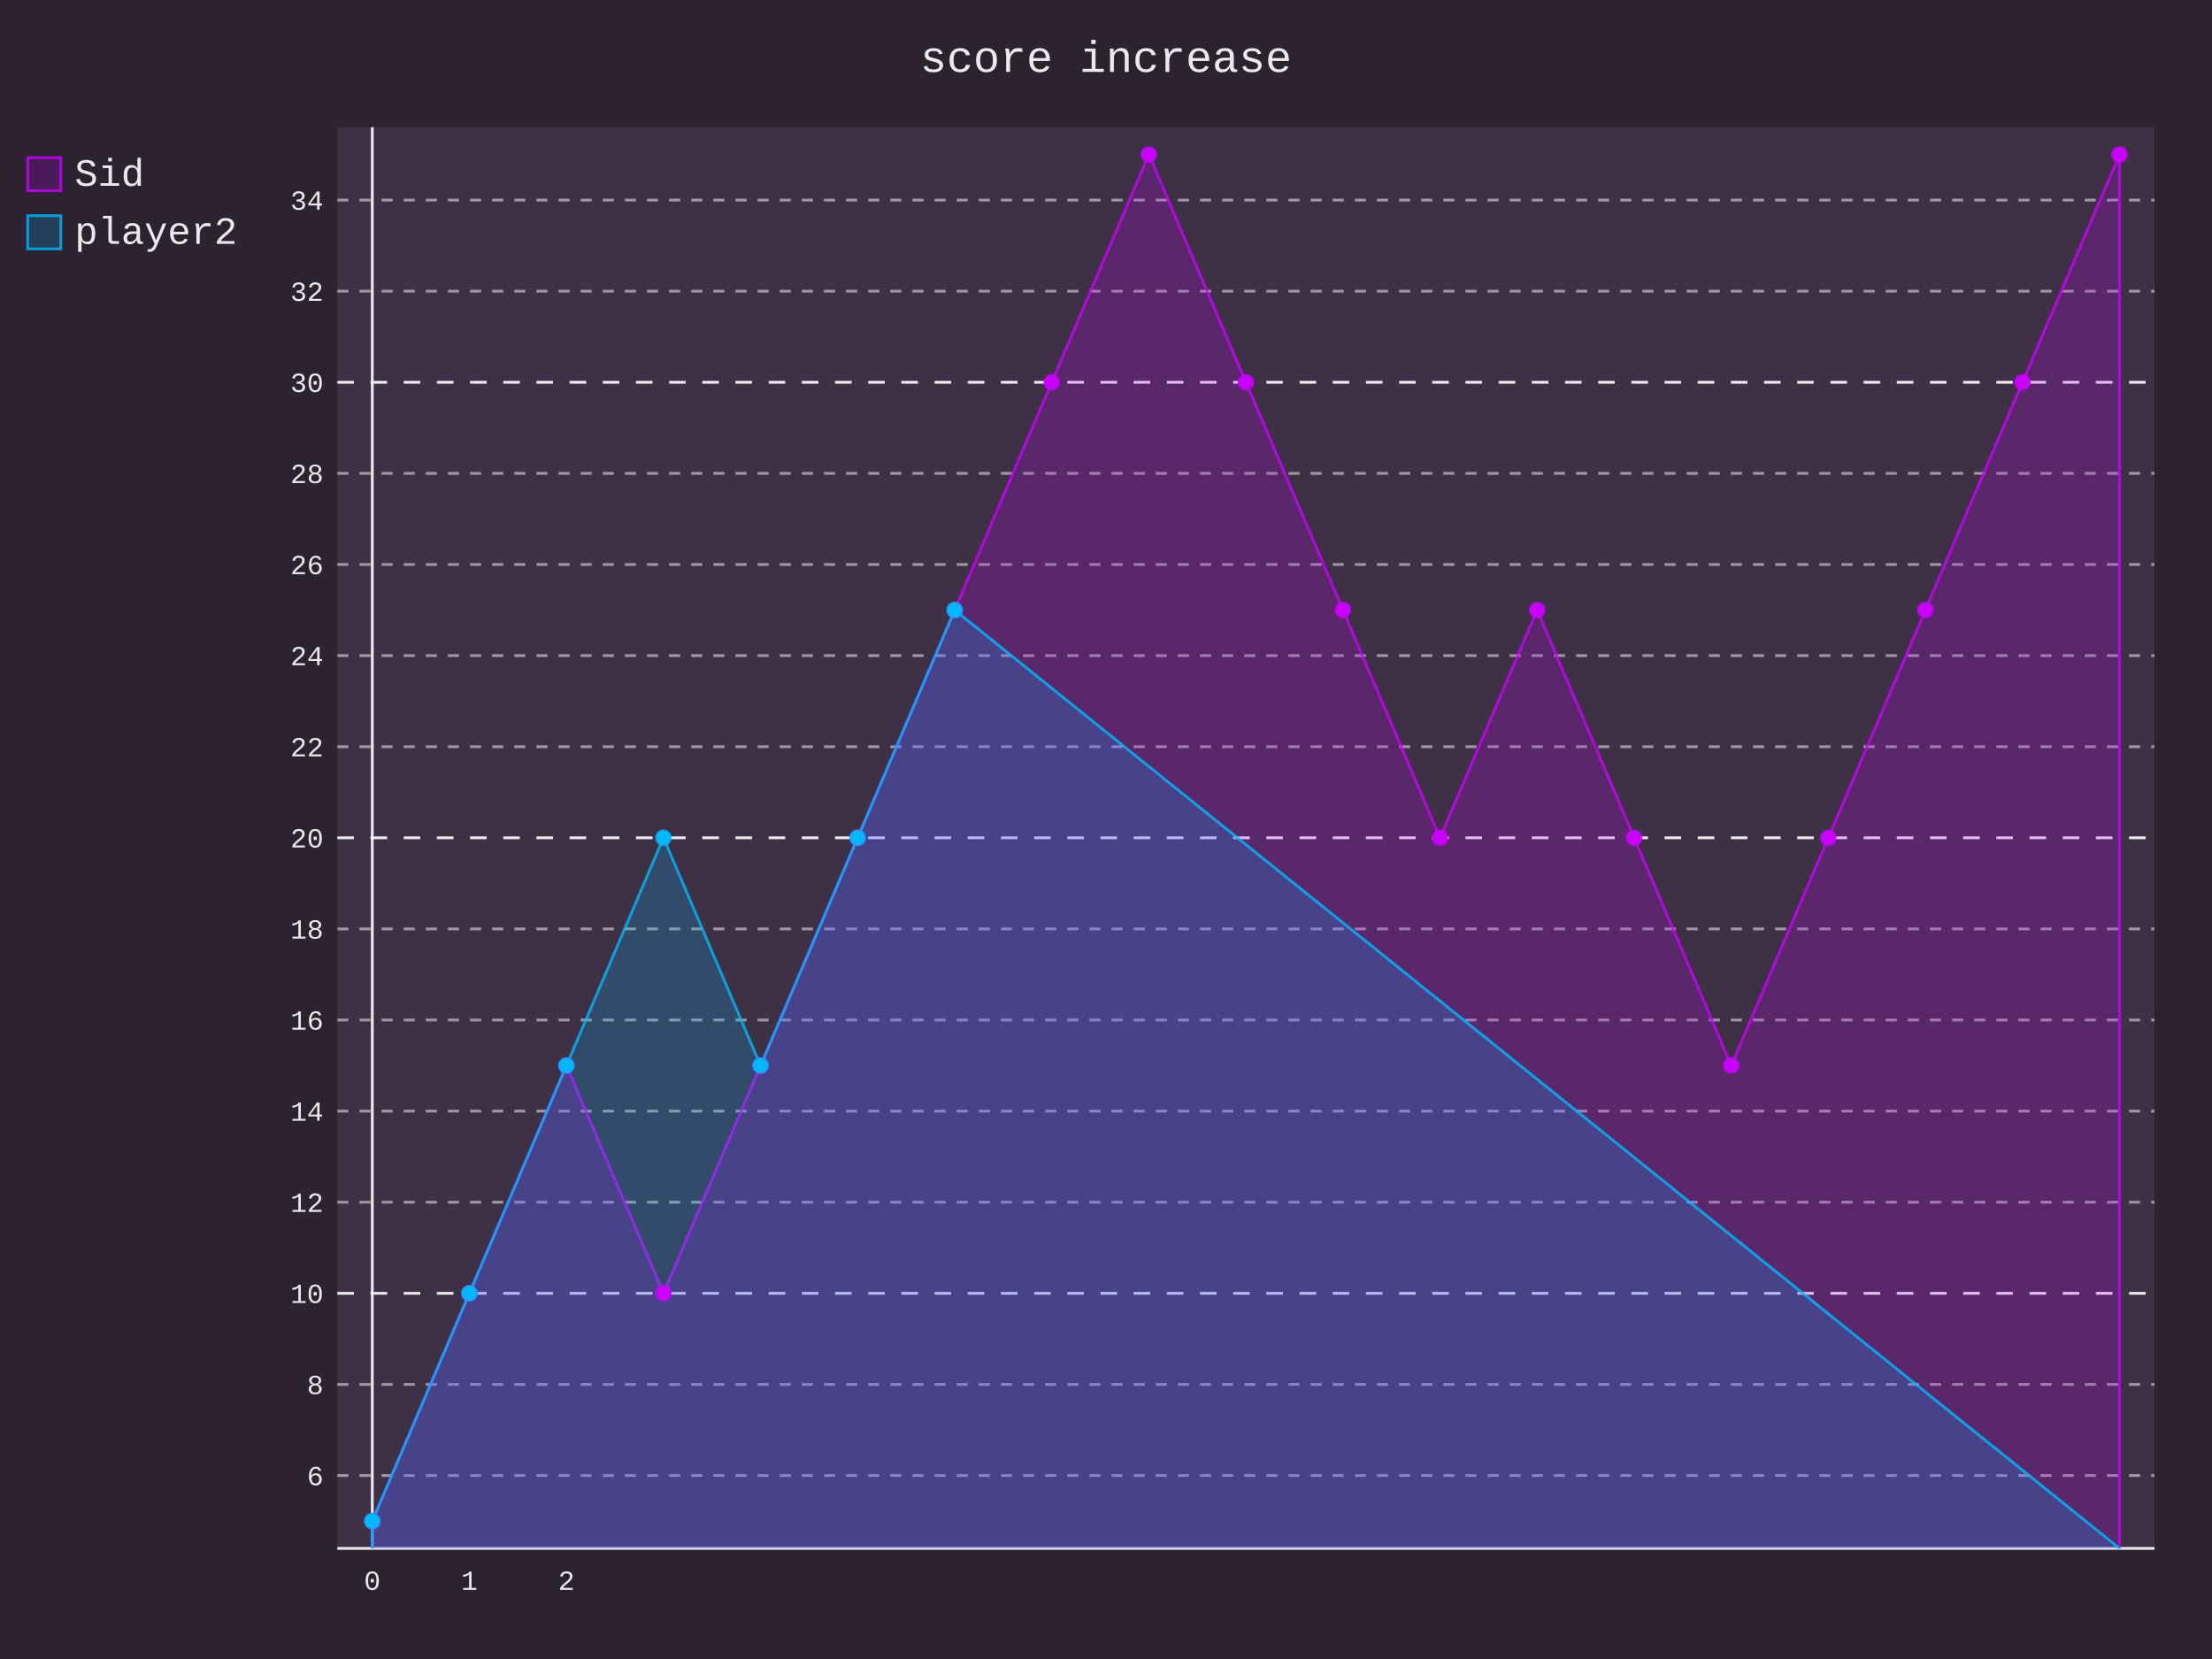
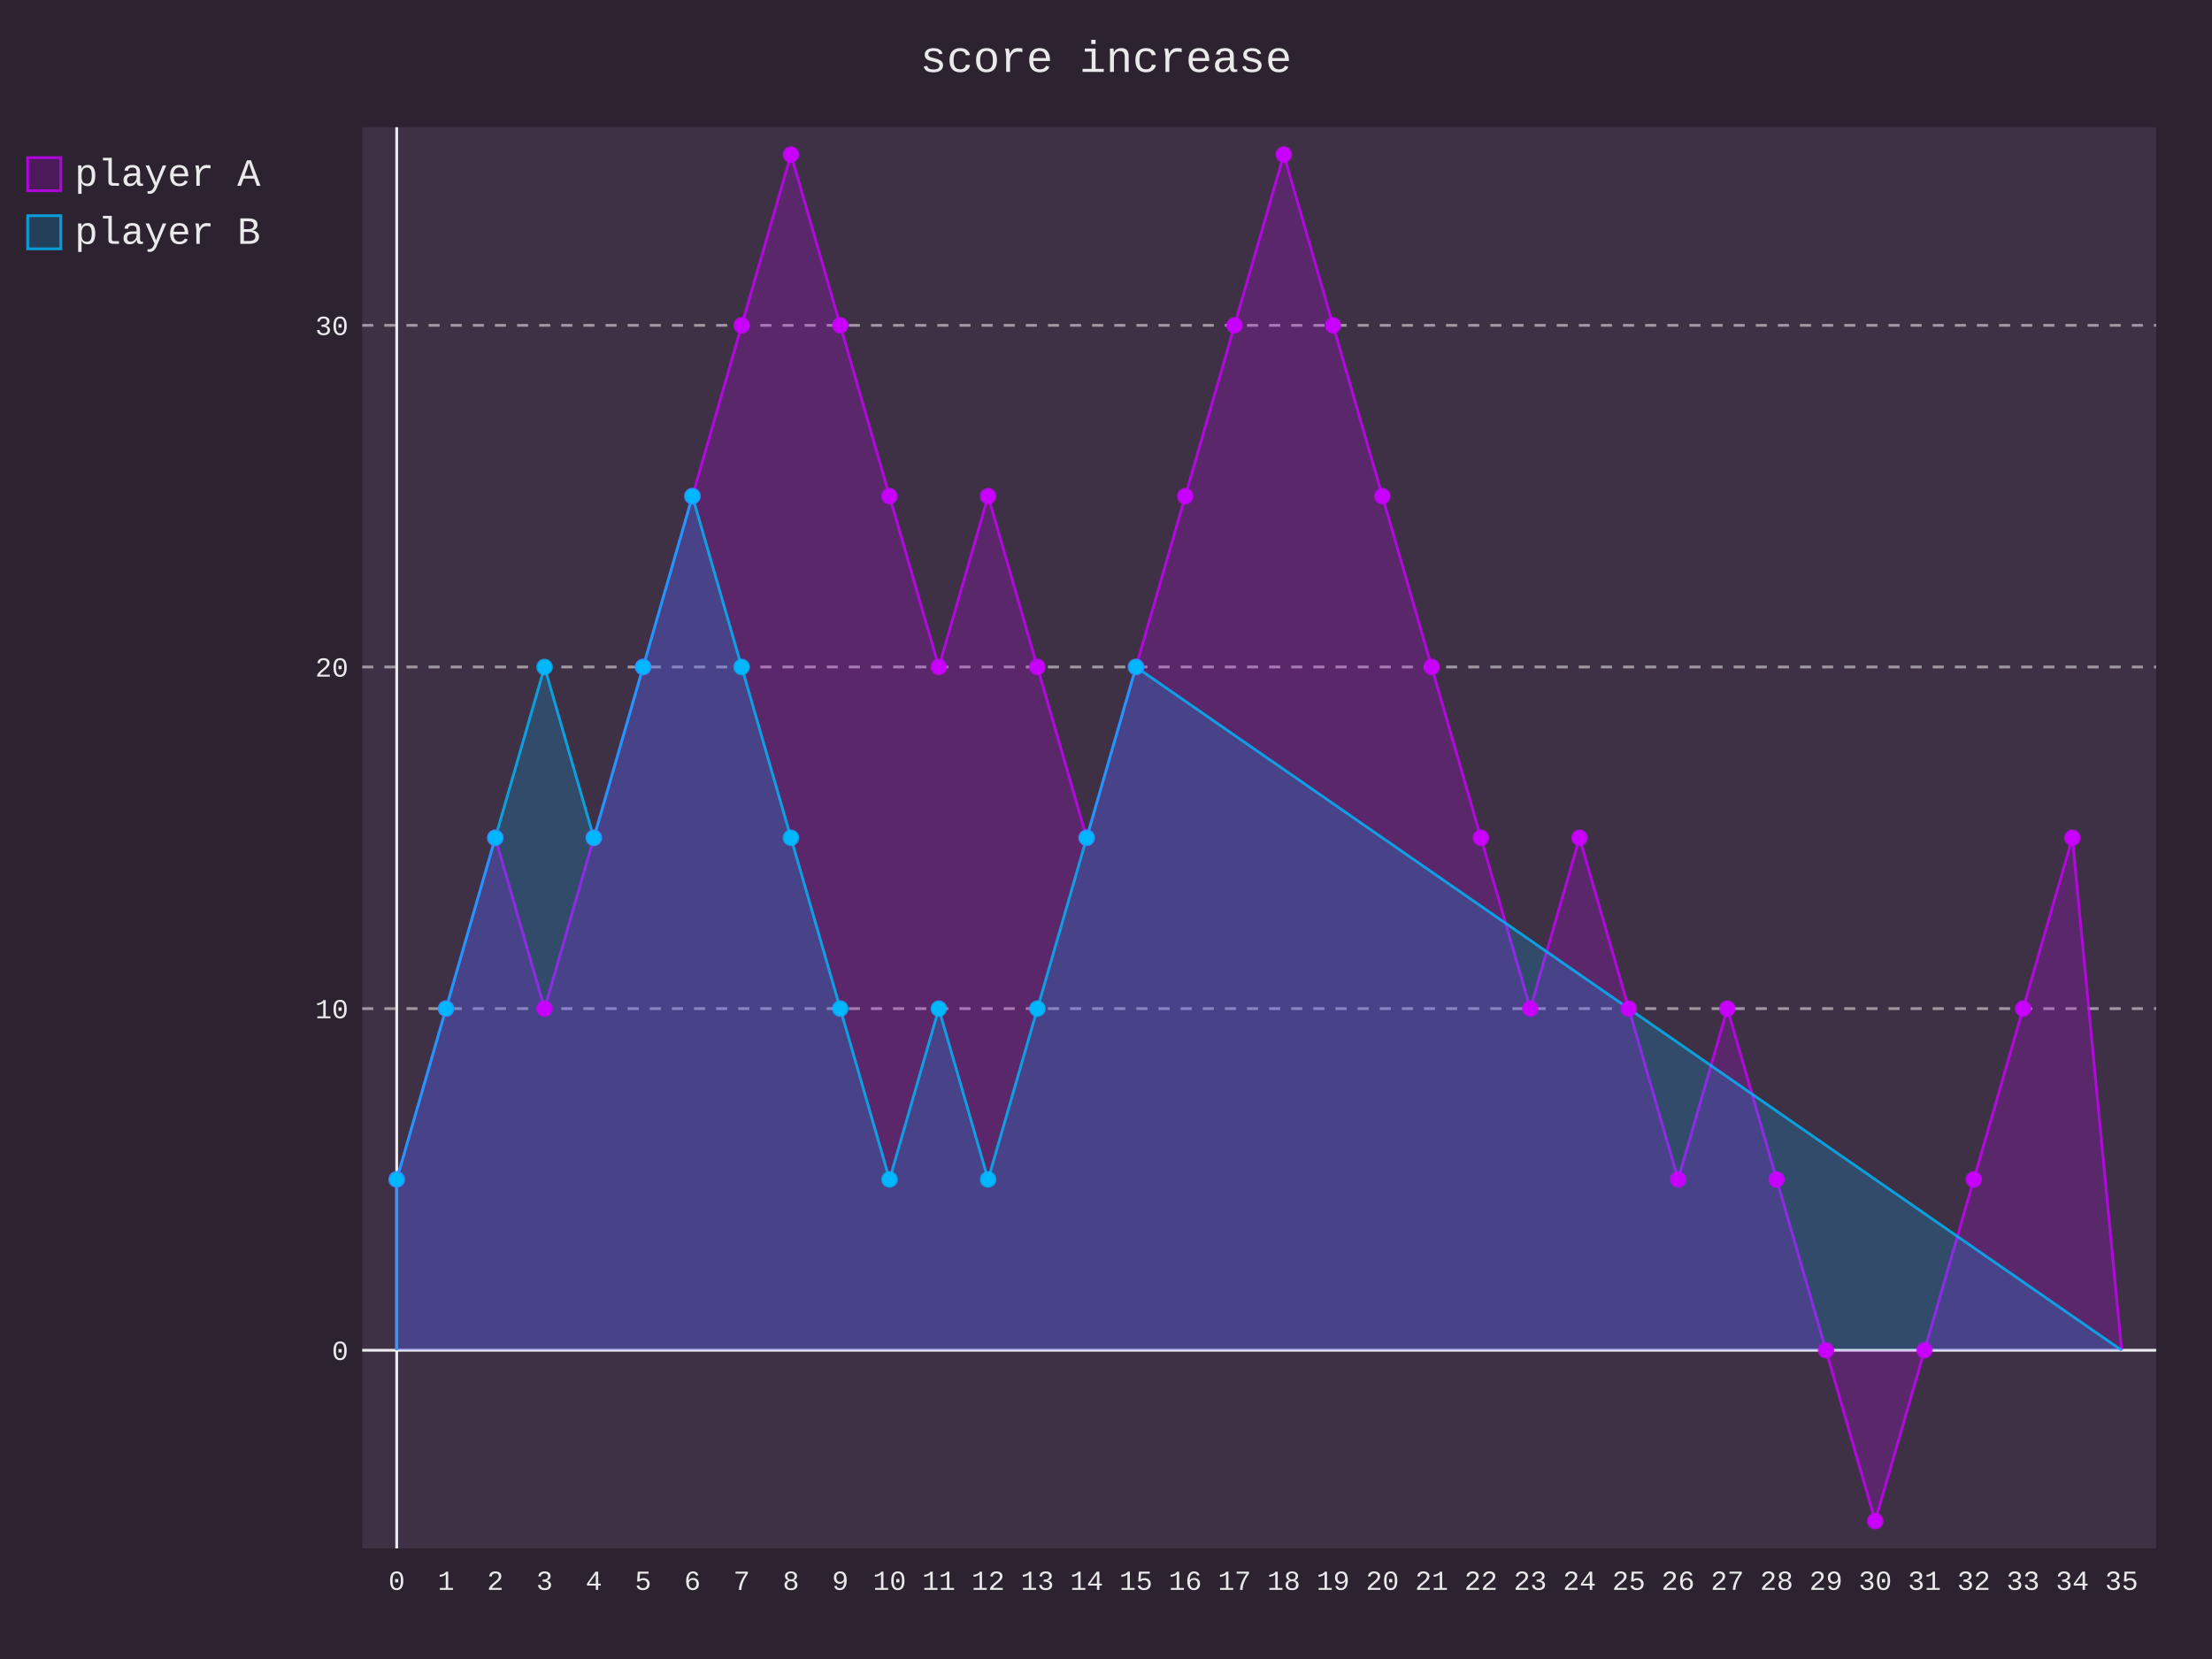
- <svg xmlns="http://www.w3.org/2000/svg" class="pygal-chart" id="chart-40569406-de63-4056-960d-ca2f43907de5" viewBox="0 0 800 600">
+ <svg xmlns="http://www.w3.org/2000/svg" class="pygal-chart" id="chart-6733fa36-c66f-4a1a-a010-1ed21ca081c4" viewBox="0 0 800 600">
  <defs>
-     <style type="text/css">#chart-40569406-de63-4056-960d-ca2f43907de5{-webkit-user-select:none;-webkit-font-smoothing:antialiased;font-family:Consolas,"Liberation Mono",Menlo,Courier,monospace}#chart-40569406-de63-4056-960d-ca2f43907de5 .title{font-family:Consolas,"Liberation Mono",Menlo,Courier,monospace;font-size:16px}#chart-40569406-de63-4056-960d-ca2f43907de5 .legends .legend text{font-family:Consolas,"Liberation Mono",Menlo,Courier,monospace;font-size:14px}#chart-40569406-de63-4056-960d-ca2f43907de5 .axis text{font-family:Consolas,"Liberation Mono",Menlo,Courier,monospace;font-size:10px}#chart-40569406-de63-4056-960d-ca2f43907de5 .axis text.major{font-family:Consolas,"Liberation Mono",Menlo,Courier,monospace;font-size:10px}#chart-40569406-de63-4056-960d-ca2f43907de5 .text-overlay text.value{font-family:Consolas,"Liberation Mono",Menlo,Courier,monospace;font-size:16px}#chart-40569406-de63-4056-960d-ca2f43907de5 .text-overlay text.label{font-family:Consolas,"Liberation Mono",Menlo,Courier,monospace;font-size:10px}#chart-40569406-de63-4056-960d-ca2f43907de5 .tooltip{font-family:Consolas,"Liberation Mono",Menlo,Courier,monospace;font-size:14px}#chart-40569406-de63-4056-960d-ca2f43907de5 text.no_data{font-family:Consolas,"Liberation Mono",Menlo,Courier,monospace;font-size:64px}
- #chart-40569406-de63-4056-960d-ca2f43907de5{background-color:#2c2230}#chart-40569406-de63-4056-960d-ca2f43907de5 path,#chart-40569406-de63-4056-960d-ca2f43907de5 line,#chart-40569406-de63-4056-960d-ca2f43907de5 rect,#chart-40569406-de63-4056-960d-ca2f43907de5 circle{-webkit-transition:250ms ease-in;-moz-transition:250ms ease-in;transition:250ms ease-in}#chart-40569406-de63-4056-960d-ca2f43907de5 .graph &gt; .background{fill:#2c2230}#chart-40569406-de63-4056-960d-ca2f43907de5 .plot &gt; .background{fill:#3f3145}#chart-40569406-de63-4056-960d-ca2f43907de5 .graph{fill:rgba(255,255,255,0.9)}#chart-40569406-de63-4056-960d-ca2f43907de5 text.no_data{fill:rgba(255,255,255,0.9)}#chart-40569406-de63-4056-960d-ca2f43907de5 .title{fill:rgba(255,255,255,0.9)}#chart-40569406-de63-4056-960d-ca2f43907de5 .legends .legend text{fill:rgba(255,255,255,0.9)}#chart-40569406-de63-4056-960d-ca2f43907de5 .legends .legend:hover text{fill:rgba(255,255,255,0.9)}#chart-40569406-de63-4056-960d-ca2f43907de5 .axis .line{stroke:rgba(255,255,255,0.9)}#chart-40569406-de63-4056-960d-ca2f43907de5 .axis .guide.line{stroke:rgba(255,255,255,0.5)}#chart-40569406-de63-4056-960d-ca2f43907de5 .axis .major.line{stroke:rgba(255,255,255,0.9)}#chart-40569406-de63-4056-960d-ca2f43907de5 .axis text.major{fill:rgba(255,255,255,0.9)}#chart-40569406-de63-4056-960d-ca2f43907de5 .axis.y .guides:hover .guide.line,#chart-40569406-de63-4056-960d-ca2f43907de5 .line-graph .axis.x .guides:hover .guide.line,#chart-40569406-de63-4056-960d-ca2f43907de5 .stackedline-graph .axis.x .guides:hover .guide.line,#chart-40569406-de63-4056-960d-ca2f43907de5 .xy-graph .axis.x .guides:hover .guide.line{stroke:rgba(255,255,255,0.9)}#chart-40569406-de63-4056-960d-ca2f43907de5 .axis .guides:hover text{fill:rgba(255,255,255,0.9)}#chart-40569406-de63-4056-960d-ca2f43907de5 .reactive{fill-opacity:.2;stroke-opacity:.8}#chart-40569406-de63-4056-960d-ca2f43907de5 .ci{stroke:rgba(255,255,255,0.9)}#chart-40569406-de63-4056-960d-ca2f43907de5 .reactive.active,#chart-40569406-de63-4056-960d-ca2f43907de5 .active .reactive{fill-opacity:.7;stroke-opacity:.9;stroke-width:4}#chart-40569406-de63-4056-960d-ca2f43907de5 .ci .reactive.active{stroke-width:1.5}#chart-40569406-de63-4056-960d-ca2f43907de5 .series text{fill:rgba(255,255,255,0.9)}#chart-40569406-de63-4056-960d-ca2f43907de5 .tooltip rect{fill:#3f3145;stroke:rgba(255,255,255,0.9);-webkit-transition:opacity 250ms ease-in;-moz-transition:opacity 250ms ease-in;transition:opacity 250ms ease-in}#chart-40569406-de63-4056-960d-ca2f43907de5 .tooltip .label{fill:rgba(255,255,255,0.9)}#chart-40569406-de63-4056-960d-ca2f43907de5 .tooltip .label{fill:rgba(255,255,255,0.9)}#chart-40569406-de63-4056-960d-ca2f43907de5 .tooltip .legend{font-size:.8em;fill:rgba(255,255,255,0.5)}#chart-40569406-de63-4056-960d-ca2f43907de5 .tooltip .x_label{font-size:.6em;fill:rgba(255,255,255,0.9)}#chart-40569406-de63-4056-960d-ca2f43907de5 .tooltip .xlink{font-size:.5em;text-decoration:underline}#chart-40569406-de63-4056-960d-ca2f43907de5 .tooltip .value{font-size:1.5em}#chart-40569406-de63-4056-960d-ca2f43907de5 .bound{font-size:.5em}#chart-40569406-de63-4056-960d-ca2f43907de5 .max-value{font-size:.75em;fill:rgba(255,255,255,0.5)}#chart-40569406-de63-4056-960d-ca2f43907de5 .map-element{fill:#3f3145;stroke:rgba(255,255,255,0.5) !important}#chart-40569406-de63-4056-960d-ca2f43907de5 .map-element .reactive{fill-opacity:inherit;stroke-opacity:inherit}#chart-40569406-de63-4056-960d-ca2f43907de5 .color-0,#chart-40569406-de63-4056-960d-ca2f43907de5 .color-0 a:visited{stroke:#c900fe;fill:#c900fe}#chart-40569406-de63-4056-960d-ca2f43907de5 .color-1,#chart-40569406-de63-4056-960d-ca2f43907de5 .color-1 a:visited{stroke:#01b8fe;fill:#01b8fe}#chart-40569406-de63-4056-960d-ca2f43907de5 .text-overlay .color-0 text{fill:black}#chart-40569406-de63-4056-960d-ca2f43907de5 .text-overlay .color-1 text{fill:black}
- #chart-40569406-de63-4056-960d-ca2f43907de5 text.no_data{text-anchor:middle}#chart-40569406-de63-4056-960d-ca2f43907de5 .guide.line{fill:none}#chart-40569406-de63-4056-960d-ca2f43907de5 .centered{text-anchor:middle}#chart-40569406-de63-4056-960d-ca2f43907de5 .title{text-anchor:middle}#chart-40569406-de63-4056-960d-ca2f43907de5 .legends .legend text{fill-opacity:1}#chart-40569406-de63-4056-960d-ca2f43907de5 .axis.x text{text-anchor:middle}#chart-40569406-de63-4056-960d-ca2f43907de5 .axis.x:not(.web) text[transform]{text-anchor:start}#chart-40569406-de63-4056-960d-ca2f43907de5 .axis.x:not(.web) text[transform].backwards{text-anchor:end}#chart-40569406-de63-4056-960d-ca2f43907de5 .axis.y text{text-anchor:end}#chart-40569406-de63-4056-960d-ca2f43907de5 .axis.y text[transform].backwards{text-anchor:start}#chart-40569406-de63-4056-960d-ca2f43907de5 .axis.y2 text{text-anchor:start}#chart-40569406-de63-4056-960d-ca2f43907de5 .axis.y2 text[transform].backwards{text-anchor:end}#chart-40569406-de63-4056-960d-ca2f43907de5 .axis .guide.line{stroke-dasharray:4,4}#chart-40569406-de63-4056-960d-ca2f43907de5 .axis .major.guide.line{stroke-dasharray:6,6}#chart-40569406-de63-4056-960d-ca2f43907de5 .horizontal .axis.y .guide.line,#chart-40569406-de63-4056-960d-ca2f43907de5 .horizontal .axis.y2 .guide.line,#chart-40569406-de63-4056-960d-ca2f43907de5 .vertical .axis.x .guide.line{opacity:0}#chart-40569406-de63-4056-960d-ca2f43907de5 .horizontal .axis.always_show .guide.line,#chart-40569406-de63-4056-960d-ca2f43907de5 .vertical .axis.always_show .guide.line{opacity:1 !important}#chart-40569406-de63-4056-960d-ca2f43907de5 .axis.y .guides:hover .guide.line,#chart-40569406-de63-4056-960d-ca2f43907de5 .axis.y2 .guides:hover .guide.line,#chart-40569406-de63-4056-960d-ca2f43907de5 .axis.x .guides:hover .guide.line{opacity:1}#chart-40569406-de63-4056-960d-ca2f43907de5 .axis .guides:hover text{opacity:1}#chart-40569406-de63-4056-960d-ca2f43907de5 .nofill{fill:none}#chart-40569406-de63-4056-960d-ca2f43907de5 .subtle-fill{fill-opacity:.2}#chart-40569406-de63-4056-960d-ca2f43907de5 .dot{stroke-width:1px;fill-opacity:1}#chart-40569406-de63-4056-960d-ca2f43907de5 .dot.active{stroke-width:5px}#chart-40569406-de63-4056-960d-ca2f43907de5 .dot.negative{fill:transparent}#chart-40569406-de63-4056-960d-ca2f43907de5 text,#chart-40569406-de63-4056-960d-ca2f43907de5 tspan{stroke:none !important}#chart-40569406-de63-4056-960d-ca2f43907de5 .series text.active{opacity:1}#chart-40569406-de63-4056-960d-ca2f43907de5 .tooltip rect{fill-opacity:.95;stroke-width:.5}#chart-40569406-de63-4056-960d-ca2f43907de5 .tooltip text{fill-opacity:1}#chart-40569406-de63-4056-960d-ca2f43907de5 .showable{visibility:hidden}#chart-40569406-de63-4056-960d-ca2f43907de5 .showable.shown{visibility:visible}#chart-40569406-de63-4056-960d-ca2f43907de5 .gauge-background{fill:rgba(229,229,229,1);stroke:none}#chart-40569406-de63-4056-960d-ca2f43907de5 .bg-lines{stroke:#2c2230;stroke-width:2px}</style>
+     <style type="text/css">#chart-6733fa36-c66f-4a1a-a010-1ed21ca081c4{-webkit-user-select:none;-webkit-font-smoothing:antialiased;font-family:Consolas,"Liberation Mono",Menlo,Courier,monospace}#chart-6733fa36-c66f-4a1a-a010-1ed21ca081c4 .title{font-family:Consolas,"Liberation Mono",Menlo,Courier,monospace;font-size:16px}#chart-6733fa36-c66f-4a1a-a010-1ed21ca081c4 .legends .legend text{font-family:Consolas,"Liberation Mono",Menlo,Courier,monospace;font-size:14px}#chart-6733fa36-c66f-4a1a-a010-1ed21ca081c4 .axis text{font-family:Consolas,"Liberation Mono",Menlo,Courier,monospace;font-size:10px}#chart-6733fa36-c66f-4a1a-a010-1ed21ca081c4 .axis text.major{font-family:Consolas,"Liberation Mono",Menlo,Courier,monospace;font-size:10px}#chart-6733fa36-c66f-4a1a-a010-1ed21ca081c4 .text-overlay text.value{font-family:Consolas,"Liberation Mono",Menlo,Courier,monospace;font-size:16px}#chart-6733fa36-c66f-4a1a-a010-1ed21ca081c4 .text-overlay text.label{font-family:Consolas,"Liberation Mono",Menlo,Courier,monospace;font-size:10px}#chart-6733fa36-c66f-4a1a-a010-1ed21ca081c4 .tooltip{font-family:Consolas,"Liberation Mono",Menlo,Courier,monospace;font-size:14px}#chart-6733fa36-c66f-4a1a-a010-1ed21ca081c4 text.no_data{font-family:Consolas,"Liberation Mono",Menlo,Courier,monospace;font-size:64px}
+ #chart-6733fa36-c66f-4a1a-a010-1ed21ca081c4{background-color:#2c2230}#chart-6733fa36-c66f-4a1a-a010-1ed21ca081c4 path,#chart-6733fa36-c66f-4a1a-a010-1ed21ca081c4 line,#chart-6733fa36-c66f-4a1a-a010-1ed21ca081c4 rect,#chart-6733fa36-c66f-4a1a-a010-1ed21ca081c4 circle{-webkit-transition:250ms ease-in;-moz-transition:250ms ease-in;transition:250ms ease-in}#chart-6733fa36-c66f-4a1a-a010-1ed21ca081c4 .graph &gt; .background{fill:#2c2230}#chart-6733fa36-c66f-4a1a-a010-1ed21ca081c4 .plot &gt; .background{fill:#3f3145}#chart-6733fa36-c66f-4a1a-a010-1ed21ca081c4 .graph{fill:rgba(255,255,255,0.9)}#chart-6733fa36-c66f-4a1a-a010-1ed21ca081c4 text.no_data{fill:rgba(255,255,255,0.9)}#chart-6733fa36-c66f-4a1a-a010-1ed21ca081c4 .title{fill:rgba(255,255,255,0.9)}#chart-6733fa36-c66f-4a1a-a010-1ed21ca081c4 .legends .legend text{fill:rgba(255,255,255,0.9)}#chart-6733fa36-c66f-4a1a-a010-1ed21ca081c4 .legends .legend:hover text{fill:rgba(255,255,255,0.9)}#chart-6733fa36-c66f-4a1a-a010-1ed21ca081c4 .axis .line{stroke:rgba(255,255,255,0.9)}#chart-6733fa36-c66f-4a1a-a010-1ed21ca081c4 .axis .guide.line{stroke:rgba(255,255,255,0.5)}#chart-6733fa36-c66f-4a1a-a010-1ed21ca081c4 .axis .major.line{stroke:rgba(255,255,255,0.9)}#chart-6733fa36-c66f-4a1a-a010-1ed21ca081c4 .axis text.major{fill:rgba(255,255,255,0.9)}#chart-6733fa36-c66f-4a1a-a010-1ed21ca081c4 .axis.y .guides:hover .guide.line,#chart-6733fa36-c66f-4a1a-a010-1ed21ca081c4 .line-graph .axis.x .guides:hover .guide.line,#chart-6733fa36-c66f-4a1a-a010-1ed21ca081c4 .stackedline-graph .axis.x .guides:hover .guide.line,#chart-6733fa36-c66f-4a1a-a010-1ed21ca081c4 .xy-graph .axis.x .guides:hover .guide.line{stroke:rgba(255,255,255,0.9)}#chart-6733fa36-c66f-4a1a-a010-1ed21ca081c4 .axis .guides:hover text{fill:rgba(255,255,255,0.9)}#chart-6733fa36-c66f-4a1a-a010-1ed21ca081c4 .reactive{fill-opacity:.2;stroke-opacity:.8}#chart-6733fa36-c66f-4a1a-a010-1ed21ca081c4 .ci{stroke:rgba(255,255,255,0.9)}#chart-6733fa36-c66f-4a1a-a010-1ed21ca081c4 .reactive.active,#chart-6733fa36-c66f-4a1a-a010-1ed21ca081c4 .active .reactive{fill-opacity:.7;stroke-opacity:.9;stroke-width:4}#chart-6733fa36-c66f-4a1a-a010-1ed21ca081c4 .ci .reactive.active{stroke-width:1.5}#chart-6733fa36-c66f-4a1a-a010-1ed21ca081c4 .series text{fill:rgba(255,255,255,0.9)}#chart-6733fa36-c66f-4a1a-a010-1ed21ca081c4 .tooltip rect{fill:#3f3145;stroke:rgba(255,255,255,0.9);-webkit-transition:opacity 250ms ease-in;-moz-transition:opacity 250ms ease-in;transition:opacity 250ms ease-in}#chart-6733fa36-c66f-4a1a-a010-1ed21ca081c4 .tooltip .label{fill:rgba(255,255,255,0.9)}#chart-6733fa36-c66f-4a1a-a010-1ed21ca081c4 .tooltip .label{fill:rgba(255,255,255,0.9)}#chart-6733fa36-c66f-4a1a-a010-1ed21ca081c4 .tooltip .legend{font-size:.8em;fill:rgba(255,255,255,0.5)}#chart-6733fa36-c66f-4a1a-a010-1ed21ca081c4 .tooltip .x_label{font-size:.6em;fill:rgba(255,255,255,0.9)}#chart-6733fa36-c66f-4a1a-a010-1ed21ca081c4 .tooltip .xlink{font-size:.5em;text-decoration:underline}#chart-6733fa36-c66f-4a1a-a010-1ed21ca081c4 .tooltip .value{font-size:1.5em}#chart-6733fa36-c66f-4a1a-a010-1ed21ca081c4 .bound{font-size:.5em}#chart-6733fa36-c66f-4a1a-a010-1ed21ca081c4 .max-value{font-size:.75em;fill:rgba(255,255,255,0.5)}#chart-6733fa36-c66f-4a1a-a010-1ed21ca081c4 .map-element{fill:#3f3145;stroke:rgba(255,255,255,0.5) !important}#chart-6733fa36-c66f-4a1a-a010-1ed21ca081c4 .map-element .reactive{fill-opacity:inherit;stroke-opacity:inherit}#chart-6733fa36-c66f-4a1a-a010-1ed21ca081c4 .color-0,#chart-6733fa36-c66f-4a1a-a010-1ed21ca081c4 .color-0 a:visited{stroke:#c900fe;fill:#c900fe}#chart-6733fa36-c66f-4a1a-a010-1ed21ca081c4 .color-1,#chart-6733fa36-c66f-4a1a-a010-1ed21ca081c4 .color-1 a:visited{stroke:#01b8fe;fill:#01b8fe}#chart-6733fa36-c66f-4a1a-a010-1ed21ca081c4 .text-overlay .color-0 text{fill:black}#chart-6733fa36-c66f-4a1a-a010-1ed21ca081c4 .text-overlay .color-1 text{fill:black}
+ #chart-6733fa36-c66f-4a1a-a010-1ed21ca081c4 text.no_data{text-anchor:middle}#chart-6733fa36-c66f-4a1a-a010-1ed21ca081c4 .guide.line{fill:none}#chart-6733fa36-c66f-4a1a-a010-1ed21ca081c4 .centered{text-anchor:middle}#chart-6733fa36-c66f-4a1a-a010-1ed21ca081c4 .title{text-anchor:middle}#chart-6733fa36-c66f-4a1a-a010-1ed21ca081c4 .legends .legend text{fill-opacity:1}#chart-6733fa36-c66f-4a1a-a010-1ed21ca081c4 .axis.x text{text-anchor:middle}#chart-6733fa36-c66f-4a1a-a010-1ed21ca081c4 .axis.x:not(.web) text[transform]{text-anchor:start}#chart-6733fa36-c66f-4a1a-a010-1ed21ca081c4 .axis.x:not(.web) text[transform].backwards{text-anchor:end}#chart-6733fa36-c66f-4a1a-a010-1ed21ca081c4 .axis.y text{text-anchor:end}#chart-6733fa36-c66f-4a1a-a010-1ed21ca081c4 .axis.y text[transform].backwards{text-anchor:start}#chart-6733fa36-c66f-4a1a-a010-1ed21ca081c4 .axis.y2 text{text-anchor:start}#chart-6733fa36-c66f-4a1a-a010-1ed21ca081c4 .axis.y2 text[transform].backwards{text-anchor:end}#chart-6733fa36-c66f-4a1a-a010-1ed21ca081c4 .axis .guide.line{stroke-dasharray:4,4}#chart-6733fa36-c66f-4a1a-a010-1ed21ca081c4 .axis .major.guide.line{stroke-dasharray:6,6}#chart-6733fa36-c66f-4a1a-a010-1ed21ca081c4 .horizontal .axis.y .guide.line,#chart-6733fa36-c66f-4a1a-a010-1ed21ca081c4 .horizontal .axis.y2 .guide.line,#chart-6733fa36-c66f-4a1a-a010-1ed21ca081c4 .vertical .axis.x .guide.line{opacity:0}#chart-6733fa36-c66f-4a1a-a010-1ed21ca081c4 .horizontal .axis.always_show .guide.line,#chart-6733fa36-c66f-4a1a-a010-1ed21ca081c4 .vertical .axis.always_show .guide.line{opacity:1 !important}#chart-6733fa36-c66f-4a1a-a010-1ed21ca081c4 .axis.y .guides:hover .guide.line,#chart-6733fa36-c66f-4a1a-a010-1ed21ca081c4 .axis.y2 .guides:hover .guide.line,#chart-6733fa36-c66f-4a1a-a010-1ed21ca081c4 .axis.x .guides:hover .guide.line{opacity:1}#chart-6733fa36-c66f-4a1a-a010-1ed21ca081c4 .axis .guides:hover text{opacity:1}#chart-6733fa36-c66f-4a1a-a010-1ed21ca081c4 .nofill{fill:none}#chart-6733fa36-c66f-4a1a-a010-1ed21ca081c4 .subtle-fill{fill-opacity:.2}#chart-6733fa36-c66f-4a1a-a010-1ed21ca081c4 .dot{stroke-width:1px;fill-opacity:1}#chart-6733fa36-c66f-4a1a-a010-1ed21ca081c4 .dot.active{stroke-width:5px}#chart-6733fa36-c66f-4a1a-a010-1ed21ca081c4 .dot.negative{fill:transparent}#chart-6733fa36-c66f-4a1a-a010-1ed21ca081c4 text,#chart-6733fa36-c66f-4a1a-a010-1ed21ca081c4 tspan{stroke:none !important}#chart-6733fa36-c66f-4a1a-a010-1ed21ca081c4 .series text.active{opacity:1}#chart-6733fa36-c66f-4a1a-a010-1ed21ca081c4 .tooltip rect{fill-opacity:.95;stroke-width:.5}#chart-6733fa36-c66f-4a1a-a010-1ed21ca081c4 .tooltip text{fill-opacity:1}#chart-6733fa36-c66f-4a1a-a010-1ed21ca081c4 .showable{visibility:hidden}#chart-6733fa36-c66f-4a1a-a010-1ed21ca081c4 .showable.shown{visibility:visible}#chart-6733fa36-c66f-4a1a-a010-1ed21ca081c4 .gauge-background{fill:rgba(229,229,229,1);stroke:none}#chart-6733fa36-c66f-4a1a-a010-1ed21ca081c4 .bg-lines{stroke:#2c2230;stroke-width:2px}</style>
  </defs>
  <g class="graph line-graph vertical">
    <rect class="background" height="600" width="800" x="0" y="0" />
-     <g class="plot" transform="translate(122, 46)">
-       <rect class="background" height="514" width="657.2" x="0" y="0" />
+     <g class="plot" transform="translate(131, 46)">
+       <rect class="background" height="514" width="648.8" x="0" y="0" />
      <g class="axis y always_show">
-         <path class="line" d="M0 514 h657.2" />
-         <g class="guides">
-           <path class="guide line" d="M0 487.641 h657.2" />
-           <text class="" x="-5" y="491.141">6</text>
-         </g>
-         <g class="guides">
-           <path class="guide line" d="M0 454.692 h657.2" />
-           <text class="" x="-5" y="458.192">8</text>
-         </g>
-         <g class="guides">
-           <path class="major guide line" d="M0 421.744 h657.2" />
-           <text class="major" x="-5" y="425.244">10</text>
-         </g>
-         <g class="guides">
-           <path class="guide line" d="M0 388.795 h657.2" />
-           <text class="" x="-5" y="392.295">12</text>
-         </g>
-         <g class="guides">
-           <path class="guide line" d="M0 355.846 h657.2" />
-           <text class="" x="-5" y="359.346">14</text>
-         </g>
-         <g class="guides">
-           <path class="guide line" d="M0 322.897 h657.2" />
-           <text class="" x="-5" y="326.397">16</text>
-         </g>
-         <g class="guides">
-           <path class="guide line" d="M0 289.949 h657.2" />
-           <text class="" x="-5" y="293.449">18</text>
-         </g>
-         <g class="guides">
-           <path class="major guide line" d="M0 257 h657.2" />
-           <text class="major" x="-5" y="260.5">20</text>
-         </g>
-         <g class="guides">
-           <path class="guide line" d="M0 224.051 h657.2" />
-           <text class="" x="-5" y="227.551">22</text>
-         </g>
-         <g class="guides">
-           <path class="guide line" d="M0 191.103 h657.2" />
-           <text class="" x="-5" y="194.603">24</text>
-         </g>
-         <g class="guides">
-           <path class="guide line" d="M0 158.154 h657.2" />
-           <text class="" x="-5" y="161.654">26</text>
-         </g>
-         <g class="guides">
-           <path class="guide line" d="M0 125.205 h657.2" />
-           <text class="" x="-5" y="128.705">28</text>
-         </g>
-         <g class="guides">
-           <path class="major guide line" d="M0 92.256 h657.2" />
-           <text class="major" x="-5" y="95.756">30</text>
-         </g>
-         <g class="guides">
-           <path class="guide line" d="M0 59.308 h657.2" />
-           <text class="" x="-5" y="62.808">32</text>
-         </g>
-         <g class="guides">
-           <path class="guide line" d="M0 26.359 h657.2" />
-           <text class="" x="-5" y="29.859">34</text>
+         <g class="guides">
+           <path class="axis major line" d="M0 442.337 h648.8" />
+           <text class="major" x="-5" y="445.837">0</text>
+         </g>
+         <g class="guides">
+           <path class="guide line" d="M0 318.779 h648.8" />
+           <text class="" x="-5" y="322.279">10</text>
+         </g>
+         <g class="guides">
+           <path class="guide line" d="M0 195.221 h648.8" />
+           <text class="" x="-5" y="198.721">20</text>
+         </g>
+         <g class="guides">
+           <path class="guide line" d="M0 71.663 h648.8" />
+           <text class="" x="-5" y="75.163">30</text>
        </g>
      </g>
      <g class="axis x">
        <g class="guides">
-           <path class="axis line" d="M12.638 0 v514" />
-           <text class="" x="12.638" y="529.0">0</text>
-         </g>
-         <g class="guides">
-           <path class="guide line" d="M47.745 0 v514" />
-           <text class="" x="47.745" y="529.0">1</text>
-         </g>
-         <g class="guides">
-           <path class="guide line" d="M82.852 0 v514" />
-           <text class="" x="82.852" y="529.0">2</text>
+           <path class="axis line" d="M12.477 0 v514" />
+           <text class="" x="12.477" y="529.0">0</text>
+         </g>
+         <g class="guides">
+           <path class="guide line" d="M30.301 0 v514" />
+           <text class="" x="30.301" y="529.0">1</text>
+         </g>
+         <g class="guides">
+           <path class="guide line" d="M48.125 0 v514" />
+           <text class="" x="48.125" y="529.0">2</text>
+         </g>
+         <g class="guides">
+           <path class="guide line" d="M65.949 0 v514" />
+           <text class="" x="65.949" y="529.0">3</text>
+         </g>
+         <g class="guides">
+           <path class="guide line" d="M83.774 0 v514" />
+           <text class="" x="83.774" y="529.0">4</text>
+         </g>
+         <g class="guides">
+           <path class="guide line" d="M101.598 0 v514" />
+           <text class="" x="101.598" y="529.0">5</text>
+         </g>
+         <g class="guides">
+           <path class="guide line" d="M119.422 0 v514" />
+           <text class="" x="119.422" y="529.0">6</text>
+         </g>
+         <g class="guides">
+           <path class="guide line" d="M137.246 0 v514" />
+           <text class="" x="137.246" y="529.0">7</text>
+         </g>
+         <g class="guides">
+           <path class="guide line" d="M155.07 0 v514" />
+           <text class="" x="155.07" y="529.0">8</text>
+         </g>
+         <g class="guides">
+           <path class="guide line" d="M172.895 0 v514" />
+           <text class="" x="172.895" y="529.0">9</text>
+         </g>
+         <g class="guides">
+           <path class="guide line" d="M190.719 0 v514" />
+           <text class="" x="190.719" y="529.0">10</text>
+         </g>
+         <g class="guides">
+           <path class="guide line" d="M208.543 0 v514" />
+           <text class="" x="208.543" y="529.0">11</text>
+         </g>
+         <g class="guides">
+           <path class="guide line" d="M226.367 0 v514" />
+           <text class="" x="226.367" y="529.0">12</text>
+         </g>
+         <g class="guides">
+           <path class="guide line" d="M244.191 0 v514" />
+           <text class="" x="244.191" y="529.0">13</text>
+         </g>
+         <g class="guides">
+           <path class="guide line" d="M262.015 0 v514" />
+           <text class="" x="262.015" y="529.0">14</text>
+         </g>
+         <g class="guides">
+           <path class="guide line" d="M279.84 0 v514" />
+           <text class="" x="279.84" y="529.0">15</text>
+         </g>
+         <g class="guides">
+           <path class="guide line" d="M297.664 0 v514" />
+           <text class="" x="297.664" y="529.0">16</text>
+         </g>
+         <g class="guides">
+           <path class="guide line" d="M315.488 0 v514" />
+           <text class="" x="315.488" y="529.0">17</text>
+         </g>
+         <g class="guides">
+           <path class="guide line" d="M333.312 0 v514" />
+           <text class="" x="333.312" y="529.0">18</text>
+         </g>
+         <g class="guides">
+           <path class="guide line" d="M351.136 0 v514" />
+           <text class="" x="351.136" y="529.0">19</text>
+         </g>
+         <g class="guides">
+           <path class="guide line" d="M368.96 0 v514" />
+           <text class="" x="368.96" y="529.0">20</text>
+         </g>
+         <g class="guides">
+           <path class="guide line" d="M386.785 0 v514" />
+           <text class="" x="386.785" y="529.0">21</text>
+         </g>
+         <g class="guides">
+           <path class="guide line" d="M404.609 0 v514" />
+           <text class="" x="404.609" y="529.0">22</text>
+         </g>
+         <g class="guides">
+           <path class="guide line" d="M422.433 0 v514" />
+           <text class="" x="422.433" y="529.0">23</text>
+         </g>
+         <g class="guides">
+           <path class="guide line" d="M440.257 0 v514" />
+           <text class="" x="440.257" y="529.0">24</text>
+         </g>
+         <g class="guides">
+           <path class="guide line" d="M458.081 0 v514" />
+           <text class="" x="458.081" y="529.0">25</text>
+         </g>
+         <g class="guides">
+           <path class="guide line" d="M475.905 0 v514" />
+           <text class="" x="475.905" y="529.0">26</text>
+         </g>
+         <g class="guides">
+           <path class="guide line" d="M493.73 0 v514" />
+           <text class="" x="493.73" y="529.0">27</text>
+         </g>
+         <g class="guides">
+           <path class="guide line" d="M511.554 0 v514" />
+           <text class="" x="511.554" y="529.0">28</text>
+         </g>
+         <g class="guides">
+           <path class="guide line" d="M529.378 0 v514" />
+           <text class="" x="529.378" y="529.0">29</text>
+         </g>
+         <g class="guides">
+           <path class="guide line" d="M547.202 0 v514" />
+           <text class="" x="547.202" y="529.0">30</text>
+         </g>
+         <g class="guides">
+           <path class="guide line" d="M565.026 0 v514" />
+           <text class="" x="565.026" y="529.0">31</text>
+         </g>
+         <g class="guides">
+           <path class="guide line" d="M582.851 0 v514" />
+           <text class="" x="582.851" y="529.0">32</text>
+         </g>
+         <g class="guides">
+           <path class="guide line" d="M600.675 0 v514" />
+           <text class="" x="600.675" y="529.0">33</text>
+         </g>
+         <g class="guides">
+           <path class="guide line" d="M618.499 0 v514" />
+           <text class="" x="618.499" y="529.0">34</text>
+         </g>
+         <g class="guides">
+           <path class="guide line" d="M636.323 0 v514" />
+           <text class="" x="636.323" y="529.0">35</text>
        </g>
      </g>
      <g class="series serie-0 color-0">
-         <path class="line reactive" d="M12.638 514 L12.638 504.115 47.745 421.744 82.852 339.372 117.959 421.744 153.066 339.372 188.173 257 223.279 174.628 258.386 92.256 293.493 9.885 328.6 92.256 363.707 174.628 398.814 257 433.921 174.628 469.027 257 504.134 339.372 539.241 257 574.348 174.628 609.455 92.256 644.562 9.885 644.562 514" />
+         <path class="line reactive" d="M12.477 442.337 L12.477 380.558 30.301 318.779 48.125 257 65.949 318.779 83.774 257 101.598 195.221 119.422 133.442 137.246 71.663 155.07 9.885 172.895 71.663 190.719 133.442 208.543 195.221 226.367 133.442 244.191 195.221 262.015 257 279.84 195.221 297.664 133.442 315.488 71.663 333.312 9.885 351.136 71.663 368.96 133.442 386.785 195.221 404.609 257 422.433 318.779 440.257 257 458.081 318.779 475.905 380.558 493.73 318.779 511.554 380.558 529.378 442.337 547.202 504.115 565.026 442.337 582.851 380.558 600.675 318.779 618.499 257 636.323 442.337" />
      </g>
      <g class="series serie-1 color-1">
-         <path class="line reactive" d="M12.638 514 L12.638 504.115 47.745 421.744 82.852 339.372 117.959 257 153.066 339.372 188.173 257 223.279 174.628 644.562 514" />
+         <path class="line reactive" d="M12.477 442.337 L12.477 380.558 30.301 318.779 48.125 257 65.949 195.221 83.774 257 101.598 195.221 119.422 133.442 137.246 195.221 155.07 257 172.895 318.779 190.719 380.558 208.543 318.779 226.367 380.558 244.191 318.779 262.015 257 279.84 195.221 636.323 442.337" />
      </g>
    </g>
    <g class="titles">
      <text class="title plot_title" x="400.0" y="26">score increase</text>
    </g>
-     <g class="plot overlay" transform="translate(122, 46)">
+     <g class="plot overlay" transform="translate(131, 46)">
      <g class="series serie-0 color-0">
        <g class="dots">
-           <circle class="dot reactive tooltip-trigger" cx="12.638" cy="504.115" r="2.5" />
-         </g>
-         <g class="dots">
-           <circle class="dot reactive tooltip-trigger" cx="47.745" cy="421.744" r="2.5" />
-         </g>
-         <g class="dots">
-           <circle class="dot reactive tooltip-trigger" cx="82.852" cy="339.372" r="2.5" />
-         </g>
-         <g class="dots">
-           <circle class="dot reactive tooltip-trigger" cx="117.959" cy="421.744" r="2.5" />
-         </g>
-         <g class="dots">
-           <circle class="dot reactive tooltip-trigger" cx="153.066" cy="339.372" r="2.5" />
-         </g>
-         <g class="dots">
-           <circle class="dot reactive tooltip-trigger" cx="188.173" cy="257" r="2.5" />
-         </g>
-         <g class="dots">
-           <circle class="dot reactive tooltip-trigger" cx="223.279" cy="174.628" r="2.5" />
-         </g>
-         <g class="dots">
-           <circle class="dot reactive tooltip-trigger" cx="258.386" cy="92.256" r="2.5" />
-         </g>
-         <g class="dots">
-           <circle class="dot reactive tooltip-trigger" cx="293.493" cy="9.885" r="2.5" />
-         </g>
-         <g class="dots">
-           <circle class="dot reactive tooltip-trigger" cx="328.6" cy="92.256" r="2.5" />
-         </g>
-         <g class="dots">
-           <circle class="dot reactive tooltip-trigger" cx="363.707" cy="174.628" r="2.5" />
-         </g>
-         <g class="dots">
-           <circle class="dot reactive tooltip-trigger" cx="398.814" cy="257" r="2.5" />
-         </g>
-         <g class="dots">
-           <circle class="dot reactive tooltip-trigger" cx="433.921" cy="174.628" r="2.5" />
-         </g>
-         <g class="dots">
-           <circle class="dot reactive tooltip-trigger" cx="469.027" cy="257" r="2.5" />
-         </g>
-         <g class="dots">
-           <circle class="dot reactive tooltip-trigger" cx="504.134" cy="339.372" r="2.5" />
-         </g>
-         <g class="dots">
-           <circle class="dot reactive tooltip-trigger" cx="539.241" cy="257" r="2.5" />
-         </g>
-         <g class="dots">
-           <circle class="dot reactive tooltip-trigger" cx="574.348" cy="174.628" r="2.5" />
-         </g>
-         <g class="dots">
-           <circle class="dot reactive tooltip-trigger" cx="609.455" cy="92.256" r="2.5" />
-         </g>
-         <g class="dots">
-           <circle class="dot reactive tooltip-trigger" cx="644.562" cy="9.885" r="2.5" />
+           <circle class="dot reactive tooltip-trigger" cx="12.477" cy="380.558" r="2.5" />
+         </g>
+         <g class="dots">
+           <circle class="dot reactive tooltip-trigger" cx="30.301" cy="318.779" r="2.5" />
+         </g>
+         <g class="dots">
+           <circle class="dot reactive tooltip-trigger" cx="48.125" cy="257" r="2.5" />
+         </g>
+         <g class="dots">
+           <circle class="dot reactive tooltip-trigger" cx="65.949" cy="318.779" r="2.5" />
+         </g>
+         <g class="dots">
+           <circle class="dot reactive tooltip-trigger" cx="83.774" cy="257" r="2.5" />
+         </g>
+         <g class="dots">
+           <circle class="dot reactive tooltip-trigger" cx="101.598" cy="195.221" r="2.5" />
+         </g>
+         <g class="dots">
+           <circle class="dot reactive tooltip-trigger" cx="119.422" cy="133.442" r="2.5" />
+         </g>
+         <g class="dots">
+           <circle class="dot reactive tooltip-trigger" cx="137.246" cy="71.663" r="2.5" />
+         </g>
+         <g class="dots">
+           <circle class="dot reactive tooltip-trigger" cx="155.07" cy="9.885" r="2.5" />
+         </g>
+         <g class="dots">
+           <circle class="dot reactive tooltip-trigger" cx="172.895" cy="71.663" r="2.5" />
+         </g>
+         <g class="dots">
+           <circle class="dot reactive tooltip-trigger" cx="190.719" cy="133.442" r="2.5" />
+         </g>
+         <g class="dots">
+           <circle class="dot reactive tooltip-trigger" cx="208.543" cy="195.221" r="2.5" />
+         </g>
+         <g class="dots">
+           <circle class="dot reactive tooltip-trigger" cx="226.367" cy="133.442" r="2.5" />
+         </g>
+         <g class="dots">
+           <circle class="dot reactive tooltip-trigger" cx="244.191" cy="195.221" r="2.5" />
+         </g>
+         <g class="dots">
+           <circle class="dot reactive tooltip-trigger" cx="262.015" cy="257" r="2.5" />
+         </g>
+         <g class="dots">
+           <circle class="dot reactive tooltip-trigger" cx="279.84" cy="195.221" r="2.5" />
+         </g>
+         <g class="dots">
+           <circle class="dot reactive tooltip-trigger" cx="297.664" cy="133.442" r="2.5" />
+         </g>
+         <g class="dots">
+           <circle class="dot reactive tooltip-trigger" cx="315.488" cy="71.663" r="2.5" />
+         </g>
+         <g class="dots">
+           <circle class="dot reactive tooltip-trigger" cx="333.312" cy="9.885" r="2.5" />
+         </g>
+         <g class="dots">
+           <circle class="dot reactive tooltip-trigger" cx="351.136" cy="71.663" r="2.5" />
+         </g>
+         <g class="dots">
+           <circle class="dot reactive tooltip-trigger" cx="368.96" cy="133.442" r="2.5" />
+         </g>
+         <g class="dots">
+           <circle class="dot reactive tooltip-trigger" cx="386.785" cy="195.221" r="2.5" />
+         </g>
+         <g class="dots">
+           <circle class="dot reactive tooltip-trigger" cx="404.609" cy="257" r="2.5" />
+         </g>
+         <g class="dots">
+           <circle class="dot reactive tooltip-trigger" cx="422.433" cy="318.779" r="2.5" />
+         </g>
+         <g class="dots">
+           <circle class="dot reactive tooltip-trigger" cx="440.257" cy="257" r="2.5" />
+         </g>
+         <g class="dots">
+           <circle class="dot reactive tooltip-trigger" cx="458.081" cy="318.779" r="2.5" />
+         </g>
+         <g class="dots">
+           <circle class="dot reactive tooltip-trigger" cx="475.905" cy="380.558" r="2.5" />
+         </g>
+         <g class="dots">
+           <circle class="dot reactive tooltip-trigger" cx="493.73" cy="318.779" r="2.5" />
+         </g>
+         <g class="dots">
+           <circle class="dot reactive tooltip-trigger" cx="511.554" cy="380.558" r="2.5" />
+         </g>
+         <g class="dots">
+           <circle class="dot reactive tooltip-trigger" cx="529.378" cy="442.337" r="2.5" />
+         </g>
+         <g class="dots">
+           <circle class="dot reactive tooltip-trigger" cx="547.202" cy="504.115" r="2.5" />
+         </g>
+         <g class="dots">
+           <circle class="dot reactive tooltip-trigger" cx="565.026" cy="442.337" r="2.5" />
+         </g>
+         <g class="dots">
+           <circle class="dot reactive tooltip-trigger" cx="582.851" cy="380.558" r="2.5" />
+         </g>
+         <g class="dots">
+           <circle class="dot reactive tooltip-trigger" cx="600.675" cy="318.779" r="2.5" />
+         </g>
+         <g class="dots">
+           <circle class="dot reactive tooltip-trigger" cx="618.499" cy="257" r="2.5" />
        </g>
      </g>
      <g class="series serie-1 color-1">
        <g class="dots">
-           <circle class="dot reactive tooltip-trigger" cx="12.638" cy="504.115" r="2.5" />
-         </g>
-         <g class="dots">
-           <circle class="dot reactive tooltip-trigger" cx="47.745" cy="421.744" r="2.5" />
-         </g>
-         <g class="dots">
-           <circle class="dot reactive tooltip-trigger" cx="82.852" cy="339.372" r="2.5" />
-         </g>
-         <g class="dots">
-           <circle class="dot reactive tooltip-trigger" cx="117.959" cy="257" r="2.5" />
-         </g>
-         <g class="dots">
-           <circle class="dot reactive tooltip-trigger" cx="153.066" cy="339.372" r="2.5" />
-         </g>
-         <g class="dots">
-           <circle class="dot reactive tooltip-trigger" cx="188.173" cy="257" r="2.5" />
-         </g>
-         <g class="dots">
-           <circle class="dot reactive tooltip-trigger" cx="223.279" cy="174.628" r="2.5" />
-         </g>
-       </g>
-     </g>
-     <g class="plot text-overlay" transform="translate(122, 46)">
+           <circle class="dot reactive tooltip-trigger" cx="12.477" cy="380.558" r="2.5" />
+         </g>
+         <g class="dots">
+           <circle class="dot reactive tooltip-trigger" cx="30.301" cy="318.779" r="2.5" />
+         </g>
+         <g class="dots">
+           <circle class="dot reactive tooltip-trigger" cx="48.125" cy="257" r="2.5" />
+         </g>
+         <g class="dots">
+           <circle class="dot reactive tooltip-trigger" cx="65.949" cy="195.221" r="2.5" />
+         </g>
+         <g class="dots">
+           <circle class="dot reactive tooltip-trigger" cx="83.774" cy="257" r="2.5" />
+         </g>
+         <g class="dots">
+           <circle class="dot reactive tooltip-trigger" cx="101.598" cy="195.221" r="2.5" />
+         </g>
+         <g class="dots">
+           <circle class="dot reactive tooltip-trigger" cx="119.422" cy="133.442" r="2.5" />
+         </g>
+         <g class="dots">
+           <circle class="dot reactive tooltip-trigger" cx="137.246" cy="195.221" r="2.5" />
+         </g>
+         <g class="dots">
+           <circle class="dot reactive tooltip-trigger" cx="155.07" cy="257" r="2.5" />
+         </g>
+         <g class="dots">
+           <circle class="dot reactive tooltip-trigger" cx="172.895" cy="318.779" r="2.5" />
+         </g>
+         <g class="dots">
+           <circle class="dot reactive tooltip-trigger" cx="190.719" cy="380.558" r="2.5" />
+         </g>
+         <g class="dots">
+           <circle class="dot reactive tooltip-trigger" cx="208.543" cy="318.779" r="2.5" />
+         </g>
+         <g class="dots">
+           <circle class="dot reactive tooltip-trigger" cx="226.367" cy="380.558" r="2.5" />
+         </g>
+         <g class="dots">
+           <circle class="dot reactive tooltip-trigger" cx="244.191" cy="318.779" r="2.5" />
+         </g>
+         <g class="dots">
+           <circle class="dot reactive tooltip-trigger" cx="262.015" cy="257" r="2.5" />
+         </g>
+         <g class="dots">
+           <circle class="dot reactive tooltip-trigger" cx="279.84" cy="195.221" r="2.5" />
+         </g>
+       </g>
+     </g>
+     <g class="plot text-overlay" transform="translate(131, 46)">
      <g class="series serie-0 color-0" />
      <g class="series serie-1 color-1" />
    </g>
-     <g class="plot tooltip-overlay" transform="translate(122, 46)">
+     <g class="plot tooltip-overlay" transform="translate(131, 46)">
      <g class="tooltip" style="opacity: 0" transform="translate(0 0)">
        <rect class="tooltip-box" height="0" rx="0" ry="0" width="0" />
        <g class="text" />
      </g>
    </g>
    <g class="legends" transform="translate(10, 56)">
      <g class="legend reactive activate-serie" id="activate-serie-0">
        <rect class="color-0 reactive" height="12" width="12" x="0.0" y="1.0" />
-         <text x="17.0" y="11.2">Sid</text>
+         <text x="17.0" y="11.2">player A</text>
      </g>
      <g class="legend reactive activate-serie" id="activate-serie-1">
        <rect class="color-1 reactive" height="12" width="12" x="0.0" y="22.0" />
-         <text x="17.0" y="32.2">player2</text>
+         <text x="17.0" y="32.2">player B</text>
      </g>
    </g>
    <g class="legends" transform="translate(790, 56)" />
  </g>
</svg>
